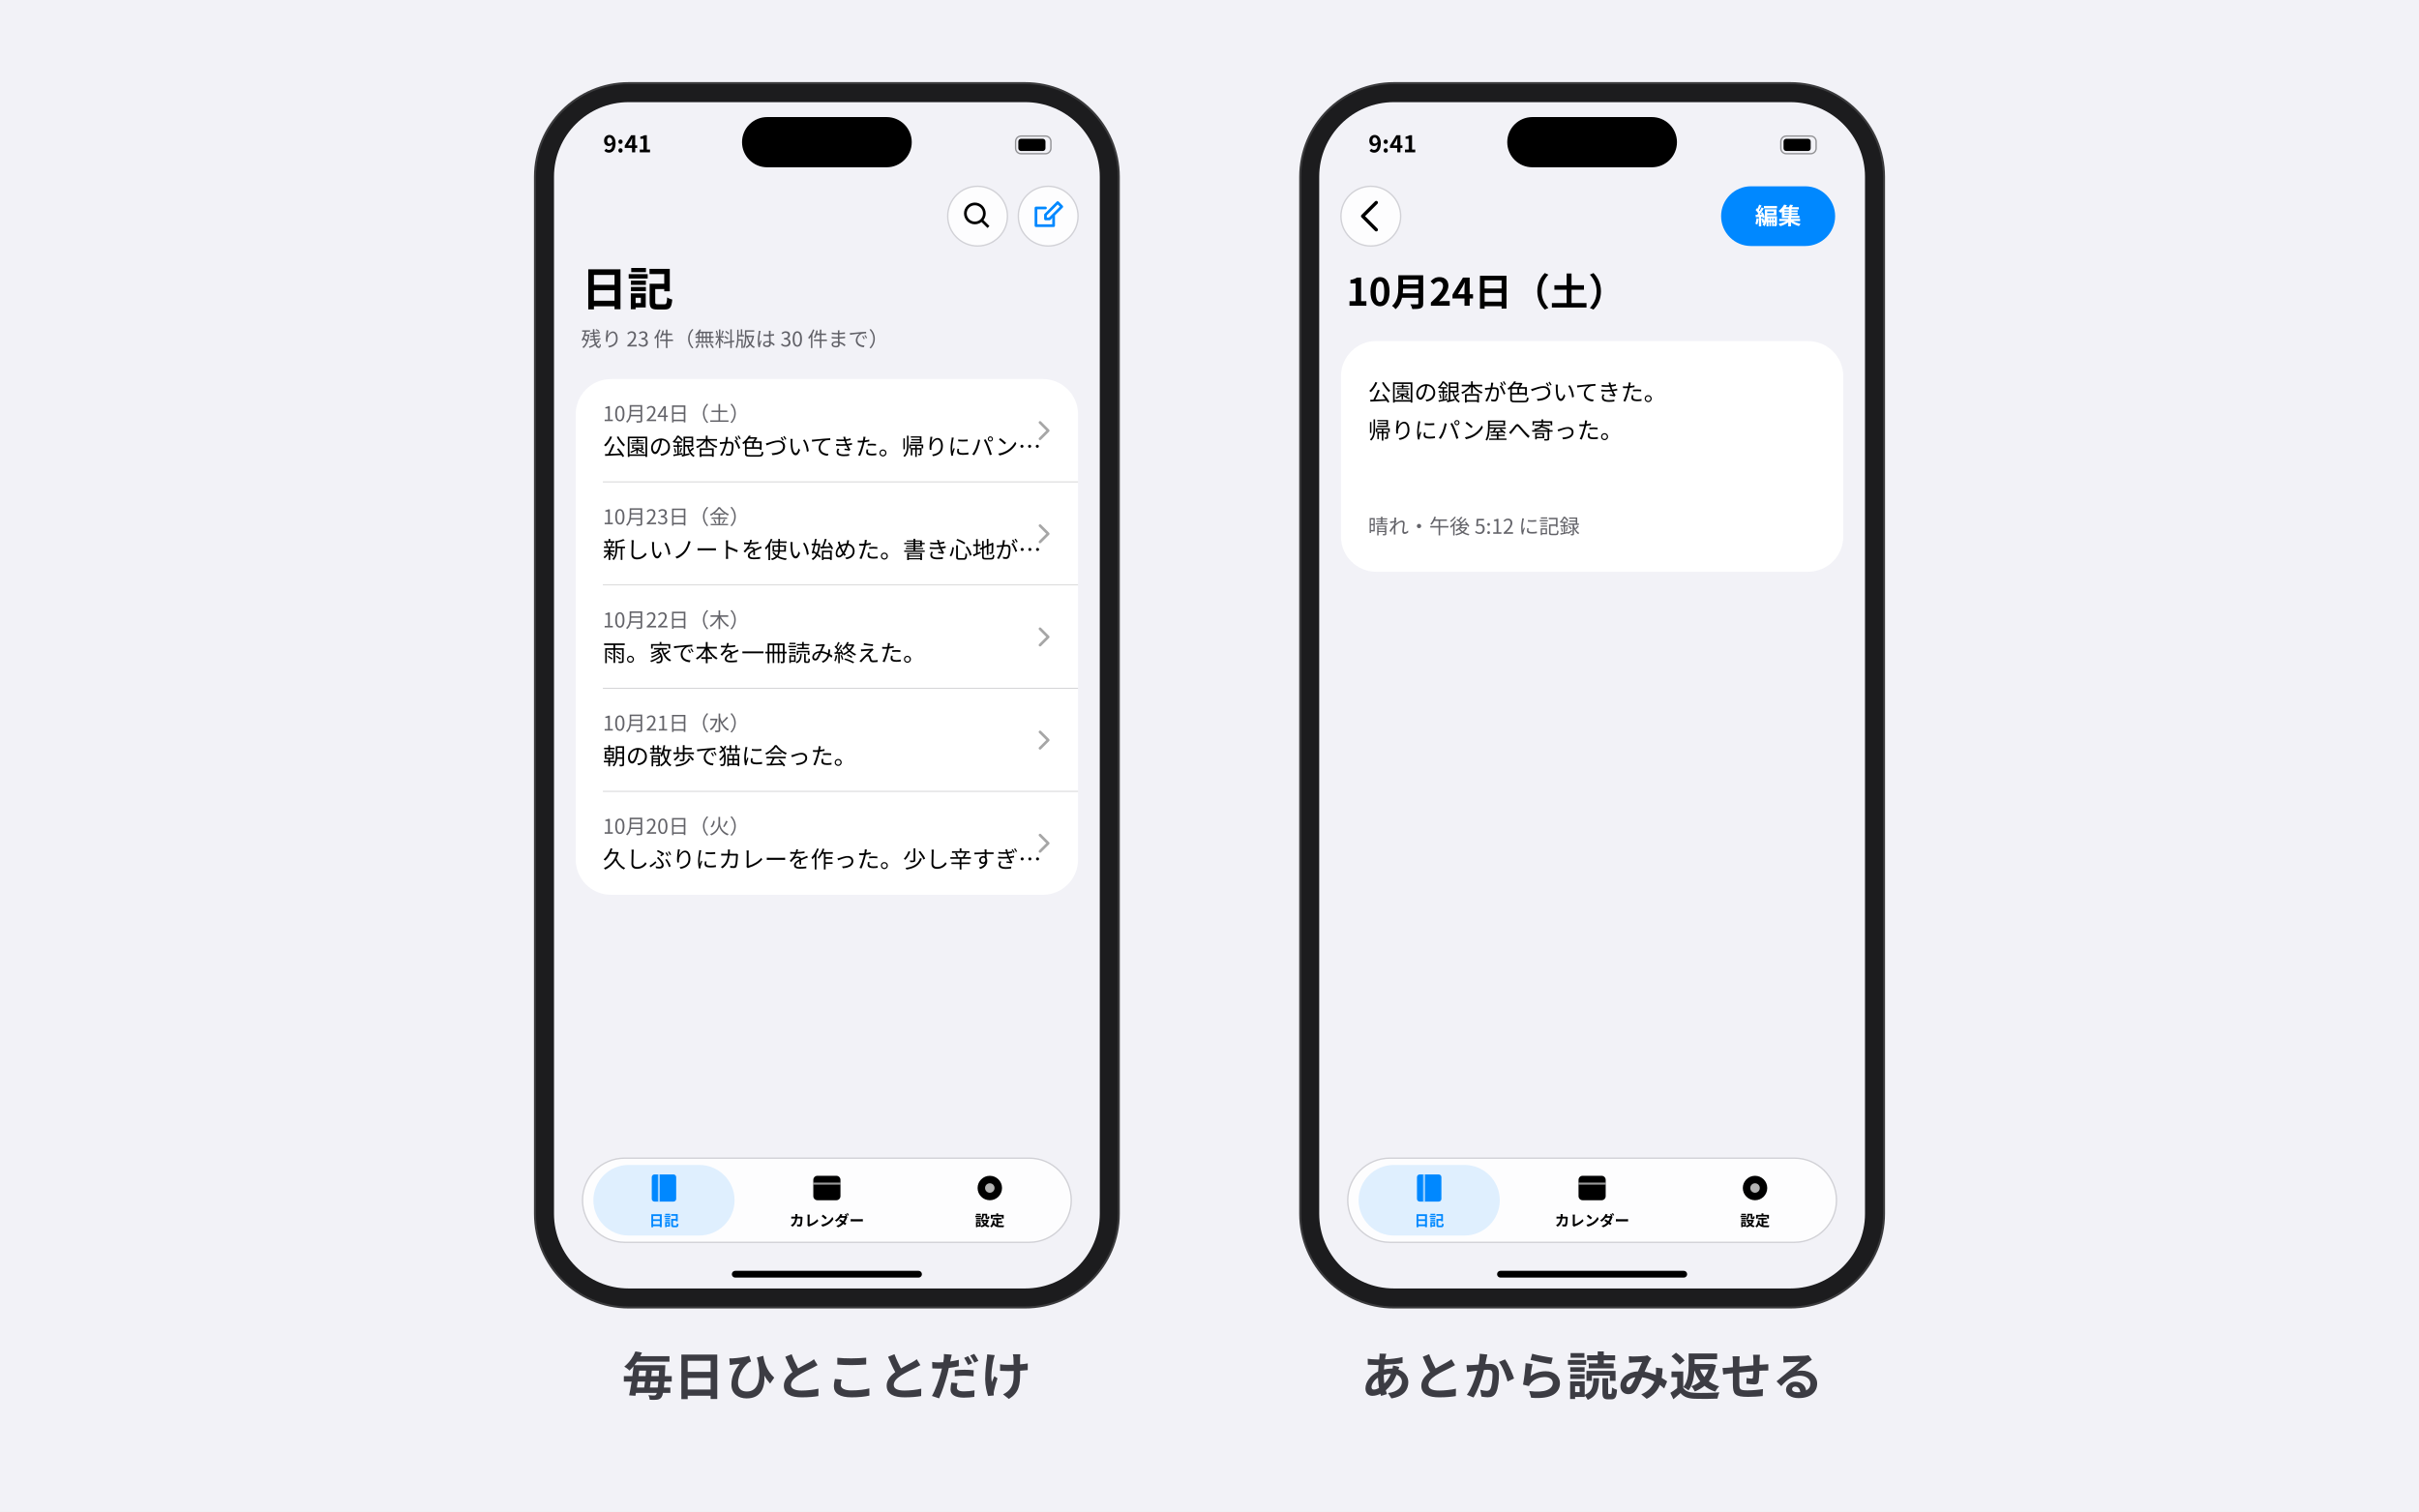
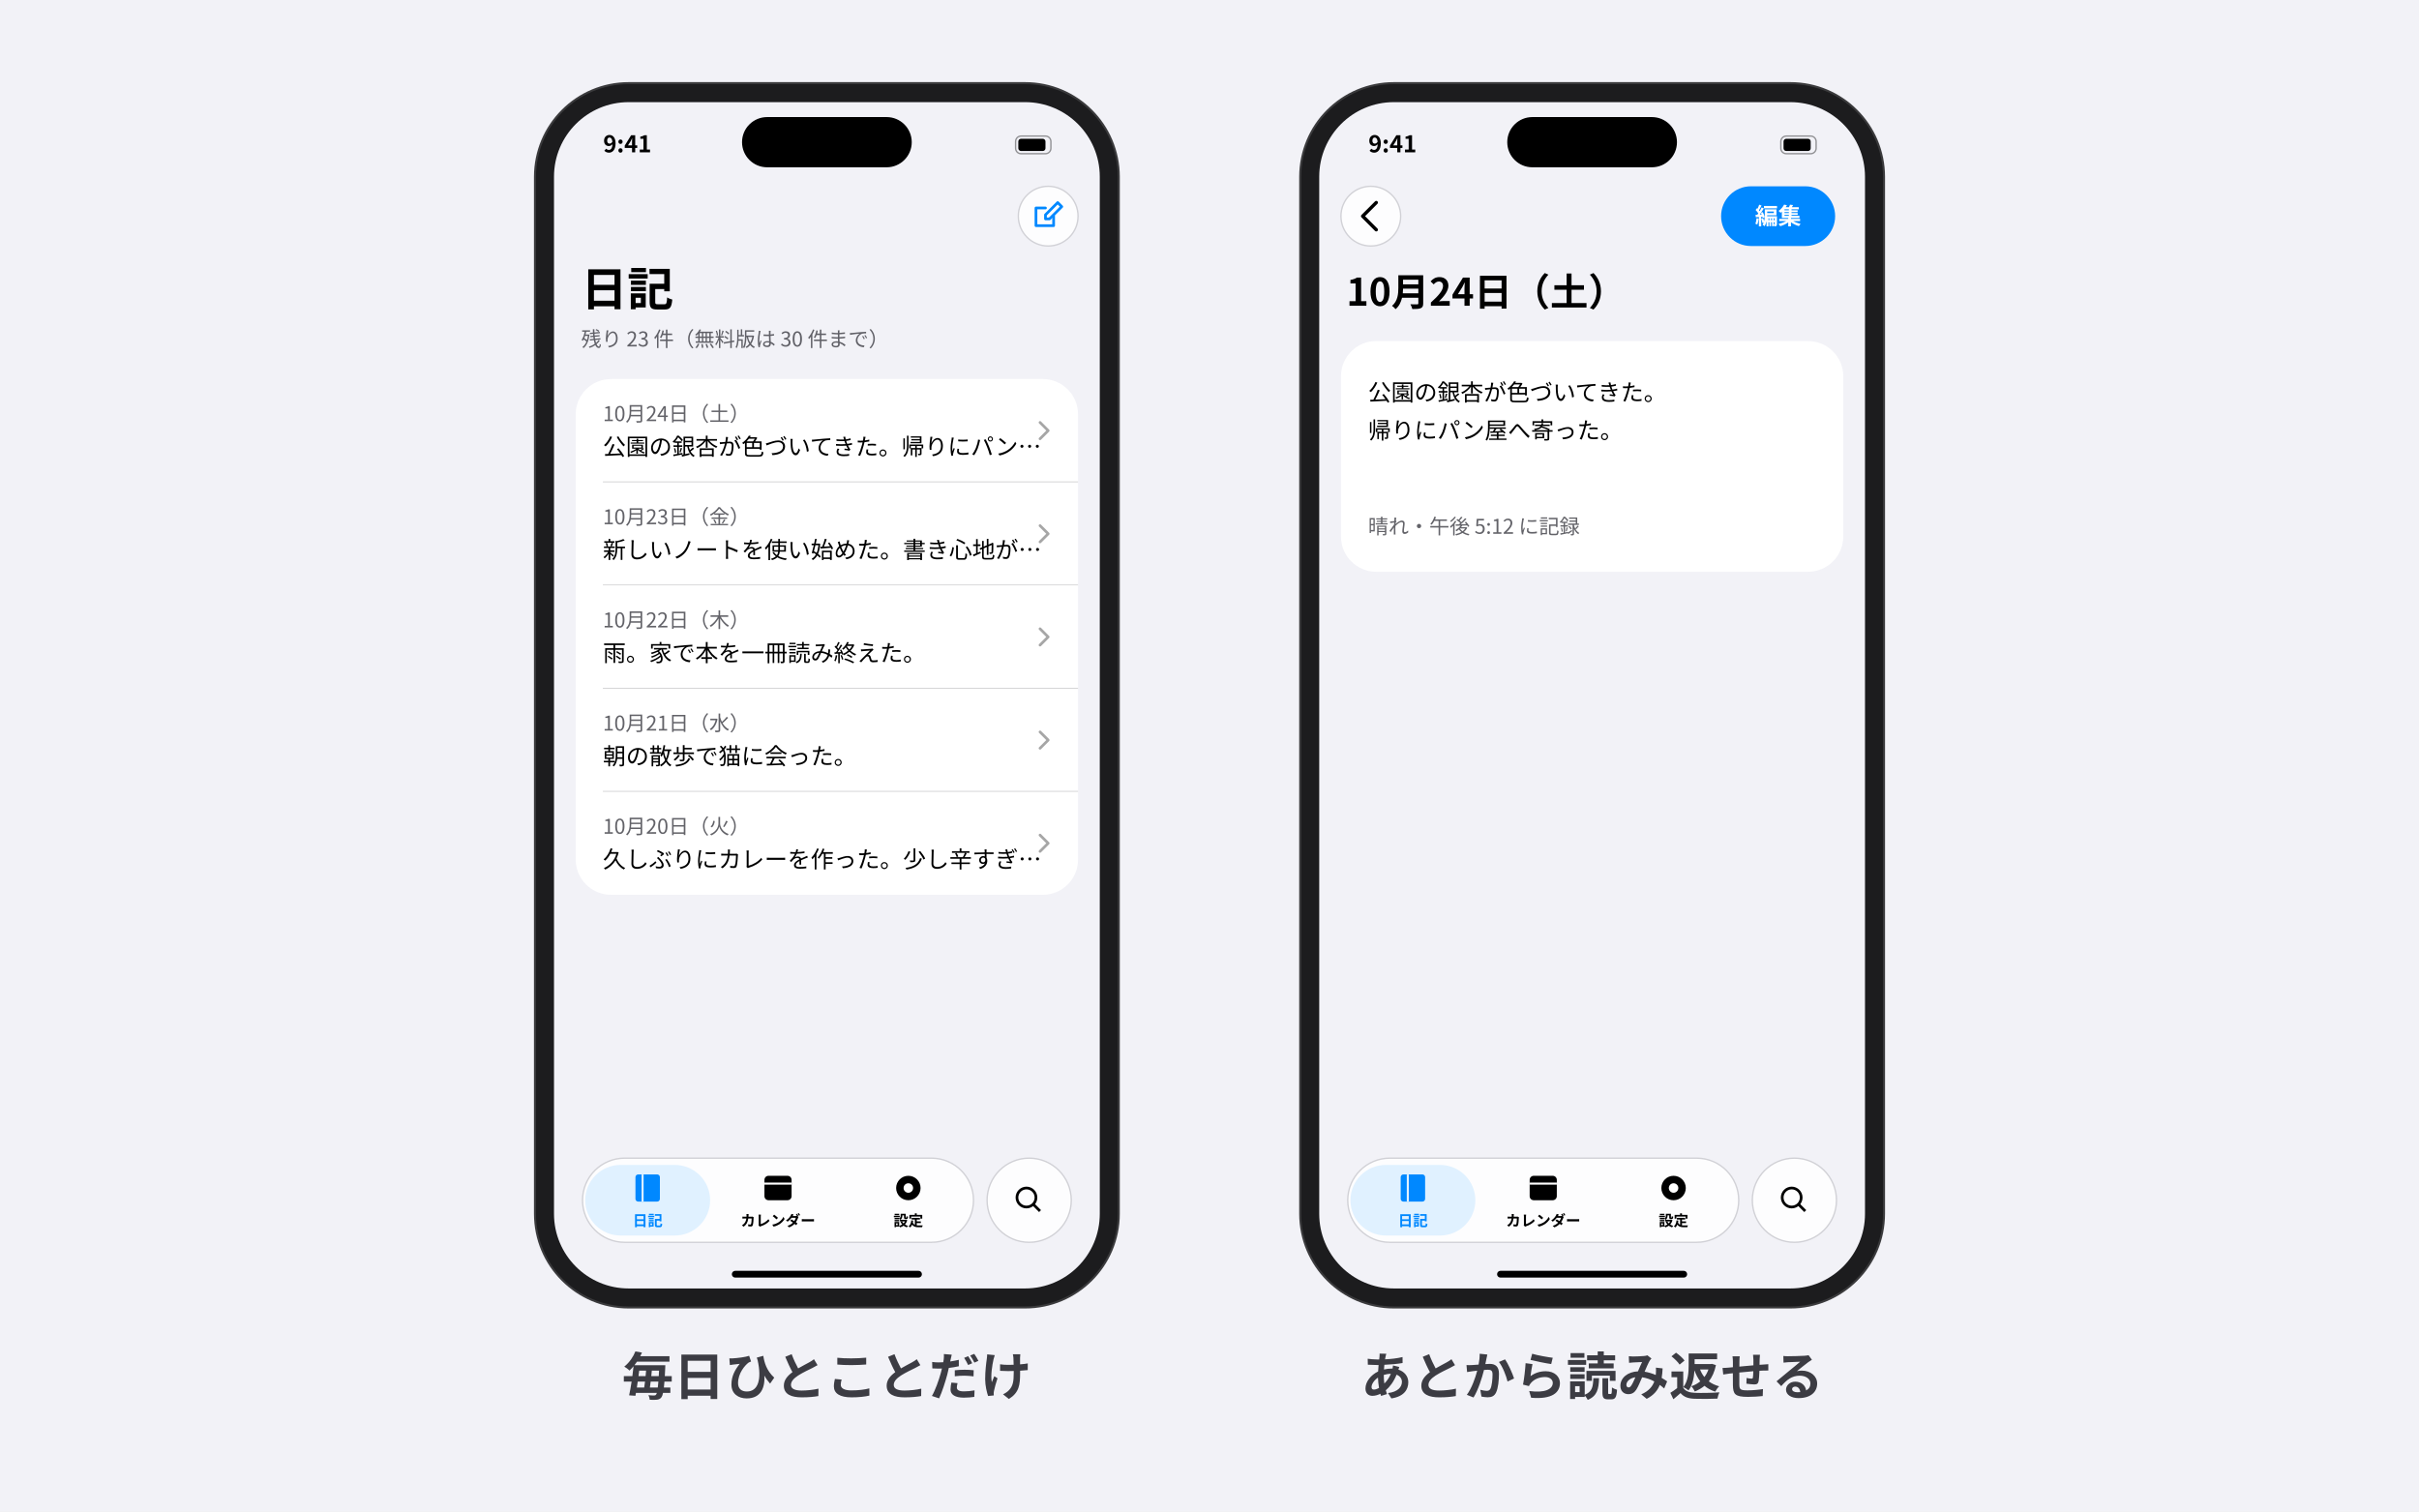
<svg xmlns="http://www.w3.org/2000/svg" width="1600" height="1000" viewBox="0 0 1600 1000">
  <rect width="100%" height="100%" fill="#F2F2F7" />
  <clipPath id="clipL">
    <rect x="366.43" y="67.572" width="360.998" height="784.856" rx="49.39" />
  </clipPath>
  <rect x="353.858" y="55" width="386.142" height="810" rx="61.962" fill="#1C1C1E" stroke="#3A3A3C" stroke-width="1.347" />
  <g clip-path="url(#clipL)">
    <svg viewBox="0 0 402 874" data-bg="#F2F2F7" x="366.43" y="67.572" width="360.998" height="784.856">
      <rect width="100%" height="100%" fill="#F2F2F7" />
      <text x="54" y="37" font-family="-apple-system, 'SF Pro Text', 'Hiragino Sans', 'Noto Sans JP', 'Noto Sans CJK JP', sans-serif" font-size="17" font-weight="600" fill="#000000" text-anchor="middle">9:41</text>
      <rect x="340" y="25" width="26" height="13" rx="4" fill="none" stroke="#000000" stroke-opacity="0.4" />
      <rect x="342" y="27" width="20" height="9" rx="2" fill="#000000" />
      <circle cx="364" cy="84" r="22" fill="#FFFFFF" fill-opacity="0.82" stroke="#D1D1D6" />
      <g transform="translate(352,72) scale(1.0)" fill="none" stroke="#0088FF" stroke-width="2" stroke-linecap="round" stroke-linejoin="round">
        <path d="M3 6h7M3 6v13h13v-7" />
        <path d="M19 2l3 3-9 9h-3v-3z" />
-       </g>
-       <circle cx="312" cy="84" r="22" fill="#FFFFFF" fill-opacity="0.82" stroke="#D1D1D6" />
-       <g fill="none" stroke="#000000" stroke-width="2">
-         <circle cx="310" cy="82" r="7" />
-         <path d="M315 87l5 5" />
      </g>
      <text x="20" y="150" font-family="-apple-system, 'SF Pro Text', 'Hiragino Sans', 'Noto Sans JP', 'Noto Sans CJK JP', sans-serif" font-size="34" font-weight="700" fill="#000000" text-anchor="start">日記</text>
      <text x="20" y="180" font-family="-apple-system, 'SF Pro Text', 'Hiragino Sans', 'Noto Sans JP', 'Noto Sans CJK JP', sans-serif" font-size="15" font-weight="400" fill="#3C3C43" text-anchor="start" opacity="0.8">残り 23 件（無料版は 30 件まで）</text>
      <rect x="16" y="204" width="370" height="380" rx="26" fill="#FFFFFF" />
      <text x="36" y="235" font-family="-apple-system, 'SF Pro Text', 'Hiragino Sans', 'Noto Sans JP', 'Noto Sans CJK JP', sans-serif" font-size="15" font-weight="400" fill="#3C3C43" text-anchor="start" opacity="0.8" data-bg="#FFFFFF">10月24日（土）</text>
      <text x="36" y="260" font-family="-apple-system, 'SF Pro Text', 'Hiragino Sans', 'Noto Sans JP', 'Noto Sans CJK JP', sans-serif" font-size="17" font-weight="400" fill="#000000" text-anchor="start" data-bg="#FFFFFF">公園の銀杏が色づいてきた。帰りにパン…</text>
      <path d="M358 236l6 6-6 6" fill="none" stroke="#000000" stroke-opacity="0.35" stroke-width="2" stroke-linecap="round" stroke-linejoin="round" />
      <rect x="36" y="279.5" width="350" height="0.5" fill="#C6C6C8" />
      <text x="36" y="311" font-family="-apple-system, 'SF Pro Text', 'Hiragino Sans', 'Noto Sans JP', 'Noto Sans CJK JP', sans-serif" font-size="15" font-weight="400" fill="#3C3C43" text-anchor="start" opacity="0.8" data-bg="#FFFFFF">10月23日（金）</text>
      <text x="36" y="336" font-family="-apple-system, 'SF Pro Text', 'Hiragino Sans', 'Noto Sans JP', 'Noto Sans CJK JP', sans-serif" font-size="17" font-weight="400" fill="#000000" text-anchor="start" data-bg="#FFFFFF">新しいノートを使い始めた。書き心地が…</text>
      <path d="M358 312l6 6-6 6" fill="none" stroke="#000000" stroke-opacity="0.35" stroke-width="2" stroke-linecap="round" stroke-linejoin="round" />
      <rect x="36" y="355.5" width="350" height="0.5" fill="#C6C6C8" />
      <text x="36" y="387" font-family="-apple-system, 'SF Pro Text', 'Hiragino Sans', 'Noto Sans JP', 'Noto Sans CJK JP', sans-serif" font-size="15" font-weight="400" fill="#3C3C43" text-anchor="start" opacity="0.8" data-bg="#FFFFFF">10月22日（木）</text>
      <text x="36" y="412" font-family="-apple-system, 'SF Pro Text', 'Hiragino Sans', 'Noto Sans JP', 'Noto Sans CJK JP', sans-serif" font-size="17" font-weight="400" fill="#000000" text-anchor="start" data-bg="#FFFFFF">雨。家で本を一冊読み終えた。</text>
      <path d="M358 388l6 6-6 6" fill="none" stroke="#000000" stroke-opacity="0.35" stroke-width="2" stroke-linecap="round" stroke-linejoin="round" />
      <rect x="36" y="431.5" width="350" height="0.5" fill="#C6C6C8" />
      <text x="36" y="463" font-family="-apple-system, 'SF Pro Text', 'Hiragino Sans', 'Noto Sans JP', 'Noto Sans CJK JP', sans-serif" font-size="15" font-weight="400" fill="#3C3C43" text-anchor="start" opacity="0.8" data-bg="#FFFFFF">10月21日（水）</text>
      <text x="36" y="488" font-family="-apple-system, 'SF Pro Text', 'Hiragino Sans', 'Noto Sans JP', 'Noto Sans CJK JP', sans-serif" font-size="17" font-weight="400" fill="#000000" text-anchor="start" data-bg="#FFFFFF">朝の散歩で猫に会った。</text>
      <path d="M358 464l6 6-6 6" fill="none" stroke="#000000" stroke-opacity="0.35" stroke-width="2" stroke-linecap="round" stroke-linejoin="round" />
      <rect x="36" y="507.5" width="350" height="0.5" fill="#C6C6C8" />
      <text x="36" y="539" font-family="-apple-system, 'SF Pro Text', 'Hiragino Sans', 'Noto Sans JP', 'Noto Sans CJK JP', sans-serif" font-size="15" font-weight="400" fill="#3C3C43" text-anchor="start" opacity="0.8" data-bg="#FFFFFF">10月20日（火）</text>
      <text x="36" y="564" font-family="-apple-system, 'SF Pro Text', 'Hiragino Sans', 'Noto Sans JP', 'Noto Sans CJK JP', sans-serif" font-size="17" font-weight="400" fill="#000000" text-anchor="start" data-bg="#FFFFFF">久しぶりにカレーを作った。少し辛すぎ…</text>
      <path d="M358 540l6 6-6 6" fill="none" stroke="#000000" stroke-opacity="0.35" stroke-width="2" stroke-linecap="round" stroke-linejoin="round" />
-       <rect x="21" y="778" width="360" height="62" rx="31" fill="#FFFFFF" fill-opacity="0.82" stroke="#D1D1D6" />
-       <rect x="29.0" y="783" width="104" height="52" rx="26" fill="#0088FF" fill-opacity="0.12" />
-       <rect x="72.0" y="790" width="18" height="20" rx="2" fill="#0088FF" />
-       <rect x="76.5" y="790" width="1.5" height="20" fill="#FFFFFF" fill-opacity="0.6" />
-       <text x="81.0" y="828" font-family="-apple-system, 'SF Pro Text', 'Hiragino Sans', 'Noto Sans JP', 'Noto Sans CJK JP', sans-serif" font-size="11" font-weight="600" fill="#0088FF" text-anchor="middle" data-bg="#FFFFFF">日記</text>
-       <rect x="191.0" y="791" width="20" height="18" rx="3" fill="#000000" />
-       <rect x="191.0" y="796" width="20" height="1.5" fill="#FFFFFF" fill-opacity="0.6" />
-       <text x="201.0" y="828" font-family="-apple-system, 'SF Pro Text', 'Hiragino Sans', 'Noto Sans JP', 'Noto Sans CJK JP', sans-serif" font-size="11" font-weight="600" fill="#000000" text-anchor="middle" data-bg="#FFFFFF">カレンダー</text>
-       <circle cx="321.0" cy="800" r="9" fill="#000000" />
-       <circle cx="321.0" cy="800" r="3.5" fill="#FFFFFF" fill-opacity="0.7" />
-       <text x="321.0" y="828" font-family="-apple-system, 'SF Pro Text', 'Hiragino Sans', 'Noto Sans JP', 'Noto Sans CJK JP', sans-serif" font-size="11" font-weight="600" fill="#000000" text-anchor="middle" data-bg="#FFFFFF">設定</text>
+       <rect x="21" y="778" width="288" height="62" rx="31" fill="#FFFFFF" fill-opacity="0.82" stroke="#D1D1D6" />
+       <rect x="23.0" y="783" width="92" height="52" rx="26" fill="#E0F1FF" />
+       <rect x="60.0" y="790" width="18" height="20" rx="2" fill="#0088FF" />
+       <rect x="64.5" y="790" width="1.5" height="20" fill="#E0F1FF" />
+       <text x="69.0" y="828" font-family="-apple-system, 'SF Pro Text', 'Hiragino Sans', 'Noto Sans JP', 'Noto Sans CJK JP', sans-serif" font-size="11" font-weight="600" fill="#0088FF" text-anchor="middle" data-bg="#E0F1FF">日記</text>
+       <rect x="155.0" y="791" width="20" height="18" rx="3" fill="#000000" />
+       <rect x="155.0" y="796" width="20" height="1.5" fill="#FFFFFF" />
+       <text x="165.0" y="828" font-family="-apple-system, 'SF Pro Text', 'Hiragino Sans', 'Noto Sans JP', 'Noto Sans CJK JP', sans-serif" font-size="11" font-weight="600" fill="#000000" text-anchor="middle" data-bg="#FFFFFF">カレンダー</text>
+       <circle cx="261.0" cy="800" r="9" fill="#000000" />
+       <circle cx="261.0" cy="800" r="3.5" fill="#FFFFFF" />
+       <text x="261.0" y="828" font-family="-apple-system, 'SF Pro Text', 'Hiragino Sans', 'Noto Sans JP', 'Noto Sans CJK JP', sans-serif" font-size="11" font-weight="600" fill="#000000" text-anchor="middle" data-bg="#FFFFFF">設定</text>
+       <circle cx="350.0" cy="809.0" r="31.0" fill="#FFFFFF" fill-opacity="0.82" stroke="#D1D1D6" />
+       <g fill="none" stroke="#000000" stroke-width="2">
+         <circle cx="348.0" cy="807.0" r="7" />
+         <path d="M353.0 812.0l5 5" />
+       </g>
      <rect x="131.0" y="861" width="140" height="5" rx="2.5" fill="#000000" />
    </svg>
  </g>
  <rect x="490.804" y="77.45" width="112.251" height="33.226" rx="16.613" fill="#000" />
  <clipPath id="clipR">
    <rect x="872.572" y="67.572" width="360.998" height="784.856" rx="49.39" />
  </clipPath>
  <rect x="860" y="55" width="386.142" height="810" rx="61.962" fill="#1C1C1E" stroke="#3A3A3C" stroke-width="1.347" />
  <g clip-path="url(#clipR)">
    <svg viewBox="0 0 402 874" data-bg="#F2F2F7" x="872.572" y="67.572" width="360.998" height="784.856">
      <rect width="100%" height="100%" fill="#F2F2F7" />
      <text x="54" y="37" font-family="-apple-system, 'SF Pro Text', 'Hiragino Sans', 'Noto Sans JP', 'Noto Sans CJK JP', sans-serif" font-size="17" font-weight="600" fill="#000000" text-anchor="middle">9:41</text>
      <rect x="340" y="25" width="26" height="13" rx="4" fill="none" stroke="#000000" stroke-opacity="0.4" />
      <rect x="342" y="27" width="20" height="9" rx="2" fill="#000000" />
      <circle cx="38" cy="84" r="22" fill="#FFFFFF" fill-opacity="0.82" stroke="#D1D1D6" />
      <path d="M42 74l-10 10 10 10" fill="none" stroke="#000000" stroke-width="2.5" stroke-linecap="round" stroke-linejoin="round" />
      <rect x="296" y="62" width="84" height="44" rx="22" fill="#0088FF" />
      <text x="338" y="90" font-family="-apple-system, 'SF Pro Text', 'Hiragino Sans', 'Noto Sans JP', 'Noto Sans CJK JP', sans-serif" font-size="17" font-weight="600" fill="#FFFFFF" text-anchor="middle" data-bg="#0088FF">編集</text>
      <text x="20" y="150" font-family="-apple-system, 'SF Pro Text', 'Hiragino Sans', 'Noto Sans JP', 'Noto Sans CJK JP', sans-serif" font-size="28" font-weight="700" fill="#000000" text-anchor="start">10月24日（土）</text>
      <rect x="16" y="176" width="370" height="170" rx="26" fill="#FFFFFF" />
      <text x="36" y="220" font-family="-apple-system, 'SF Pro Text', 'Hiragino Sans', 'Noto Sans JP', 'Noto Sans CJK JP', sans-serif" font-size="17" font-weight="400" fill="#000000" text-anchor="start" data-bg="#FFFFFF">公園の銀杏が色づいてきた。</text>
      <text x="36" y="248" font-family="-apple-system, 'SF Pro Text', 'Hiragino Sans', 'Noto Sans JP', 'Noto Sans CJK JP', sans-serif" font-size="17" font-weight="400" fill="#000000" text-anchor="start" data-bg="#FFFFFF">帰りにパン屋へ寄った。</text>
      <text x="36" y="318" font-family="-apple-system, 'SF Pro Text', 'Hiragino Sans', 'Noto Sans JP', 'Noto Sans CJK JP', sans-serif" font-size="15" font-weight="400" fill="#3C3C43" text-anchor="start" opacity="0.8" data-bg="#FFFFFF">晴れ・午後 5:12 に記録</text>
-       <rect x="21" y="778" width="360" height="62" rx="31" fill="#FFFFFF" fill-opacity="0.82" stroke="#D1D1D6" />
-       <rect x="29.0" y="783" width="104" height="52" rx="26" fill="#0088FF" fill-opacity="0.12" />
-       <rect x="72.0" y="790" width="18" height="20" rx="2" fill="#0088FF" />
-       <rect x="76.5" y="790" width="1.5" height="20" fill="#FFFFFF" fill-opacity="0.6" />
-       <text x="81.0" y="828" font-family="-apple-system, 'SF Pro Text', 'Hiragino Sans', 'Noto Sans JP', 'Noto Sans CJK JP', sans-serif" font-size="11" font-weight="600" fill="#0088FF" text-anchor="middle" data-bg="#FFFFFF">日記</text>
-       <rect x="191.0" y="791" width="20" height="18" rx="3" fill="#000000" />
-       <rect x="191.0" y="796" width="20" height="1.5" fill="#FFFFFF" fill-opacity="0.6" />
-       <text x="201.0" y="828" font-family="-apple-system, 'SF Pro Text', 'Hiragino Sans', 'Noto Sans JP', 'Noto Sans CJK JP', sans-serif" font-size="11" font-weight="600" fill="#000000" text-anchor="middle" data-bg="#FFFFFF">カレンダー</text>
-       <circle cx="321.0" cy="800" r="9" fill="#000000" />
-       <circle cx="321.0" cy="800" r="3.5" fill="#FFFFFF" fill-opacity="0.7" />
-       <text x="321.0" y="828" font-family="-apple-system, 'SF Pro Text', 'Hiragino Sans', 'Noto Sans JP', 'Noto Sans CJK JP', sans-serif" font-size="11" font-weight="600" fill="#000000" text-anchor="middle" data-bg="#FFFFFF">設定</text>
+       <rect x="21" y="778" width="288" height="62" rx="31" fill="#FFFFFF" fill-opacity="0.82" stroke="#D1D1D6" />
+       <rect x="23.0" y="783" width="92" height="52" rx="26" fill="#E0F1FF" />
+       <rect x="60.0" y="790" width="18" height="20" rx="2" fill="#0088FF" />
+       <rect x="64.5" y="790" width="1.5" height="20" fill="#E0F1FF" />
+       <text x="69.0" y="828" font-family="-apple-system, 'SF Pro Text', 'Hiragino Sans', 'Noto Sans JP', 'Noto Sans CJK JP', sans-serif" font-size="11" font-weight="600" fill="#0088FF" text-anchor="middle" data-bg="#E0F1FF">日記</text>
+       <rect x="155.0" y="791" width="20" height="18" rx="3" fill="#000000" />
+       <rect x="155.0" y="796" width="20" height="1.5" fill="#FFFFFF" />
+       <text x="165.0" y="828" font-family="-apple-system, 'SF Pro Text', 'Hiragino Sans', 'Noto Sans JP', 'Noto Sans CJK JP', sans-serif" font-size="11" font-weight="600" fill="#000000" text-anchor="middle" data-bg="#FFFFFF">カレンダー</text>
+       <circle cx="261.0" cy="800" r="9" fill="#000000" />
+       <circle cx="261.0" cy="800" r="3.5" fill="#FFFFFF" />
+       <text x="261.0" y="828" font-family="-apple-system, 'SF Pro Text', 'Hiragino Sans', 'Noto Sans JP', 'Noto Sans CJK JP', sans-serif" font-size="11" font-weight="600" fill="#000000" text-anchor="middle" data-bg="#FFFFFF">設定</text>
+       <circle cx="350.0" cy="809.0" r="31.0" fill="#FFFFFF" fill-opacity="0.82" stroke="#D1D1D6" />
+       <g fill="none" stroke="#000000" stroke-width="2">
+         <circle cx="348.0" cy="807.0" r="7" />
+         <path d="M353.0 812.0l5 5" />
+       </g>
      <rect x="131.0" y="861" width="140" height="5" rx="2.5" fill="#000000" />
    </svg>
  </g>
  <rect x="996.946" y="77.45" width="112.251" height="33.226" rx="16.613" fill="#000" />
  <text x="546.929" y="923" text-anchor="middle" font-family="-apple-system, 'SF Pro Text', 'Hiragino Sans', 'Noto Sans JP', 'Noto Sans CJK JP', sans-serif" font-size="34" font-weight="600" fill="#3C3C43">毎日ひとことだけ</text>
  <text x="1053.07" y="923" text-anchor="middle" font-family="-apple-system, 'SF Pro Text', 'Hiragino Sans', 'Noto Sans JP', 'Noto Sans CJK JP', sans-serif" font-size="34" font-weight="600" fill="#3C3C43">あとから読み返せる</text>
</svg>
